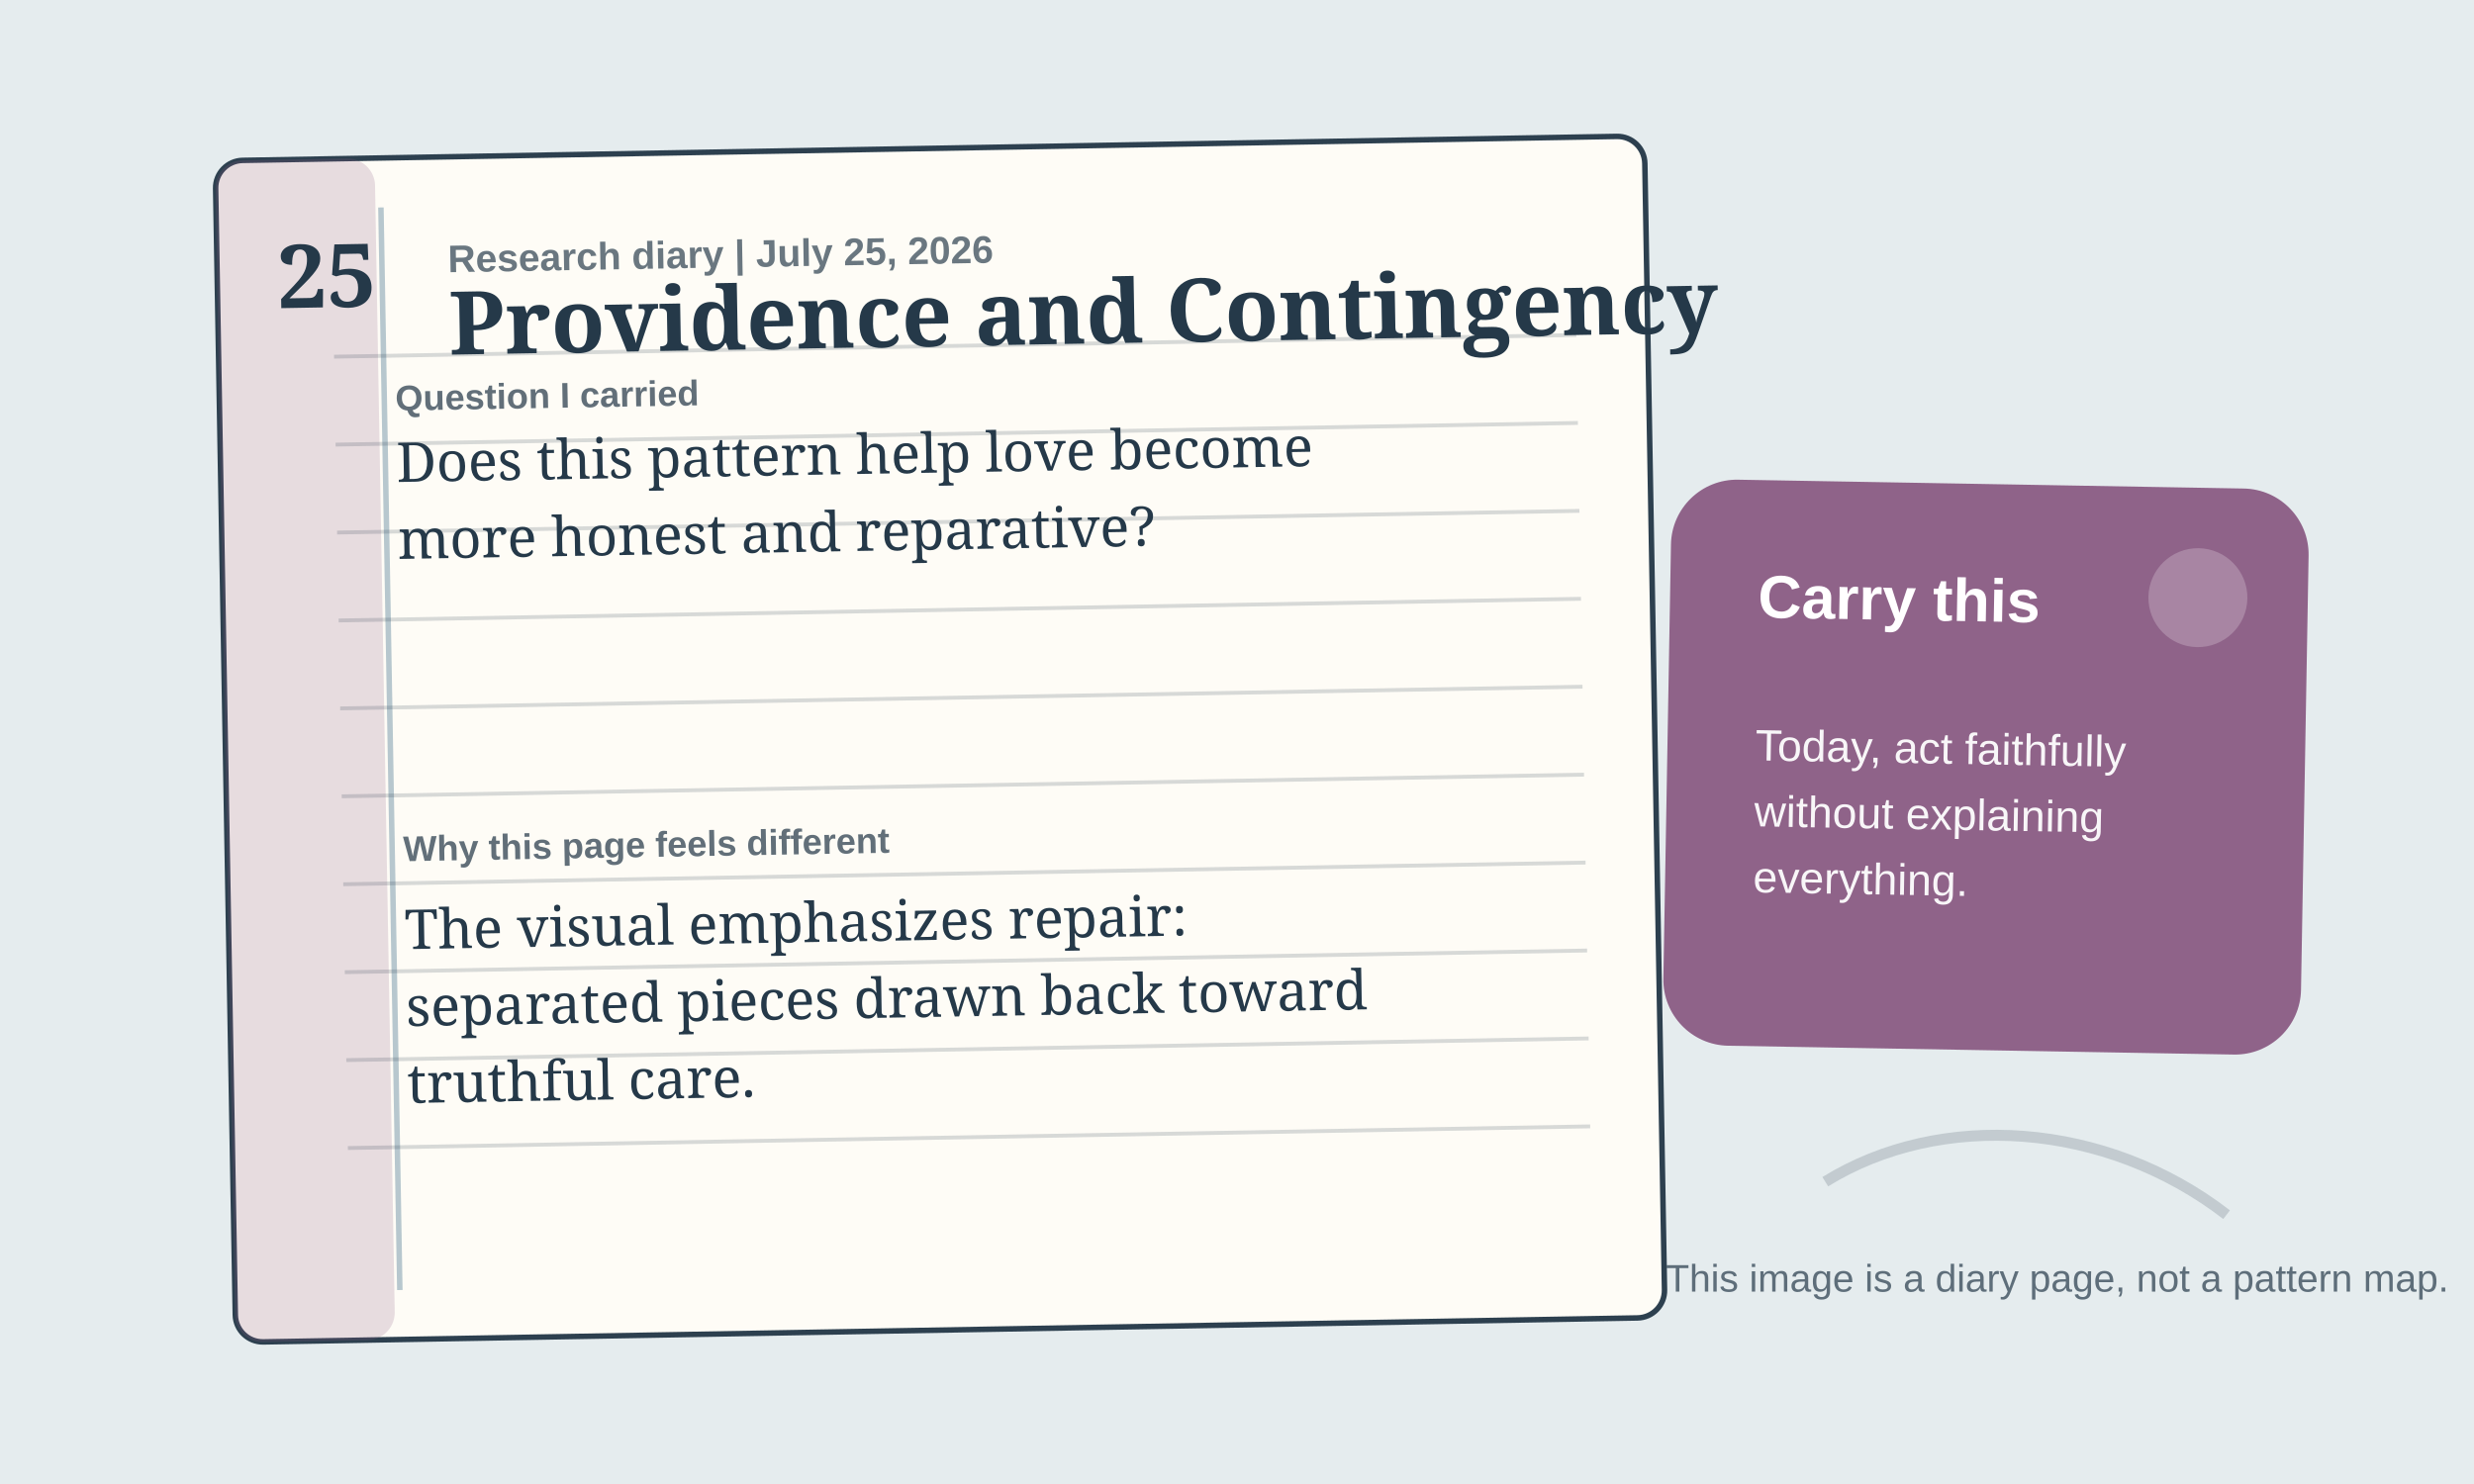
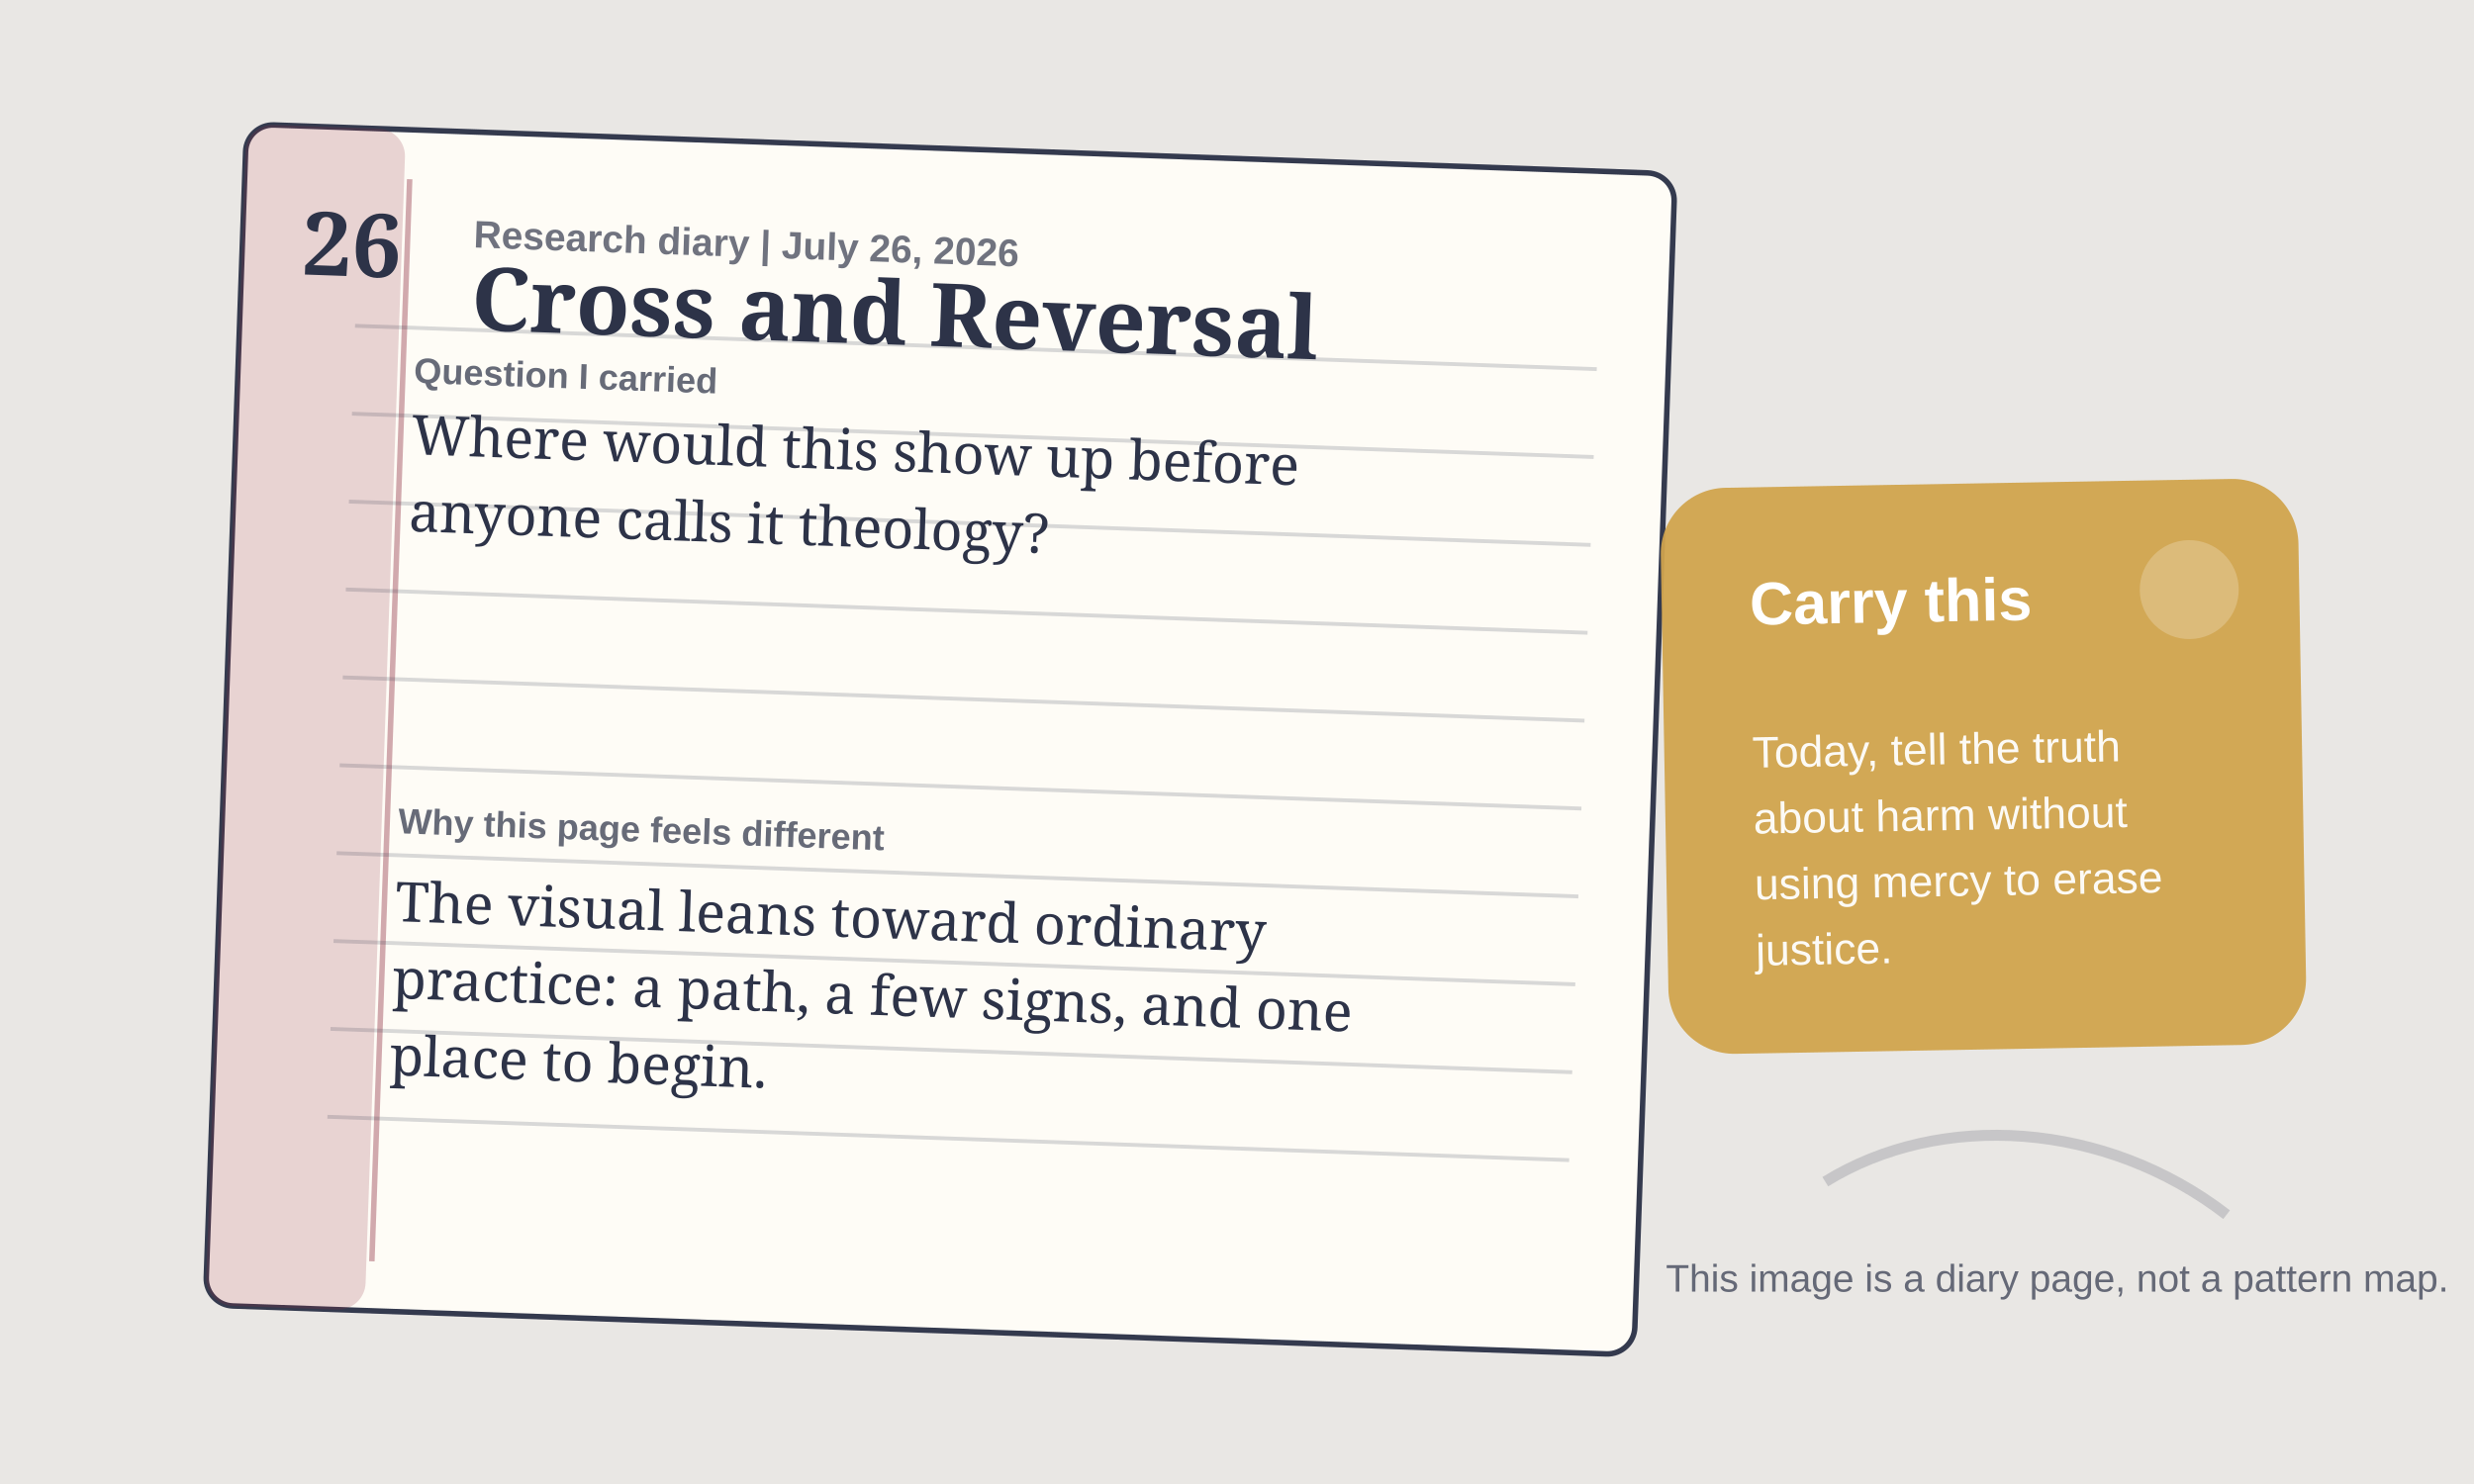
<svg xmlns="http://www.w3.org/2000/svg" width="900" height="540" viewBox="0 0 900 540" role="img" aria-labelledby="title desc">
  <style>
-     .eyebrow { font: 700 14px Arial, sans-serif; letter-spacing: 0; fill: #253949; opacity: 0.68; }
-     .title { font: 700 32px Georgia, serif; letter-spacing: 0; fill: #253949; }
-     .diary { font: 20px Georgia, serif; letter-spacing: 0; fill: #253949; }
-     .label { font: 700 13px Arial, sans-serif; letter-spacing: 0; fill: #253949; opacity: 0.72; }
+     .eyebrow { font: 700 14px Arial, sans-serif; letter-spacing: 0; fill: #2d3348; opacity: 0.68; }
+     .title { font: 700 32px Georgia, serif; letter-spacing: 0; fill: #2d3348; }
+     .diary { font: 20px Georgia, serif; letter-spacing: 0; fill: #2d3348; }
+     .label { font: 700 13px Arial, sans-serif; letter-spacing: 0; fill: #2d3348; opacity: 0.72; }
    .cardtitle { font: 700 22px Arial, sans-serif; letter-spacing: 0; fill: #ffffff; }
    .cardtext { font: 16px Arial, sans-serif; letter-spacing: 0; fill: #ffffff; opacity: 0.94; }
-     .small { font: 14px Arial, sans-serif; letter-spacing: 0; fill: #253949; opacity: 0.70; }
+     .small { font: 14px Arial, sans-serif; letter-spacing: 0; fill: #2d3348; opacity: 0.70; }
  </style>
-   <rect width="900" height="540" fill="#eef4f7" />
-   <rect x="0" y="0" width="900" height="540" fill="#253949" opacity="0.05" />
-   <g transform="rotate(-1 340 270)">
-     <rect x="82" y="54" width="520" height="430" rx="10" fill="#fffdf7" stroke="#253949" stroke-width="2" opacity="0.96" />
-     <rect x="82" y="54" width="58" height="430" rx="10" fill="#8a5a83" opacity="0.20" />
-     <line x1="142" y1="72" x2="142" y2="466" stroke="#4d7890" stroke-width="2" opacity="0.40" />
-     <line x1="124" y1="126" x2="576" y2="126" stroke="#253949" stroke-width="1.4" opacity="0.18" />
-     <line x1="124" y1="158" x2="576" y2="158" stroke="#253949" stroke-width="1.4" opacity="0.18" />
-     <line x1="124" y1="190" x2="576" y2="190" stroke="#253949" stroke-width="1.4" opacity="0.18" />
-     <line x1="124" y1="222" x2="576" y2="222" stroke="#253949" stroke-width="1.4" opacity="0.18" />
-     <line x1="124" y1="254" x2="576" y2="254" stroke="#253949" stroke-width="1.4" opacity="0.18" />
-     <line x1="124" y1="286" x2="576" y2="286" stroke="#253949" stroke-width="1.4" opacity="0.18" />
-     <line x1="124" y1="318" x2="576" y2="318" stroke="#253949" stroke-width="1.4" opacity="0.18" />
-     <line x1="124" y1="350" x2="576" y2="350" stroke="#253949" stroke-width="1.4" opacity="0.18" />
-     <line x1="124" y1="382" x2="576" y2="382" stroke="#253949" stroke-width="1.4" opacity="0.18" />
-     <line x1="124" y1="414" x2="576" y2="414" stroke="#253949" stroke-width="1.4" opacity="0.18" />
-     <text x="166" y="96" class="eyebrow">Research diary | July 25, 2026</text>
-     <text x="166" y="126" class="title">Providence and Contingency</text>
+   <rect width="900" height="540" fill="#f2f0ec" />
+   <rect x="0" y="0" width="900" height="540" fill="#2d3348" opacity="0.05" />
+   <g transform="rotate(2 340 270)">
+     <rect x="82" y="54" width="520" height="430" rx="10" fill="#fffdf7" stroke="#2d3348" stroke-width="2" opacity="0.96" />
+     <rect x="82" y="54" width="58" height="430" rx="10" fill="#8f2d3f" opacity="0.20" />
+     <line x1="142" y1="72" x2="142" y2="466" stroke="#8f2d3f" stroke-width="2" opacity="0.40" />
+     <line x1="124" y1="126" x2="576" y2="126" stroke="#2d3348" stroke-width="1.4" opacity="0.18" />
+     <line x1="124" y1="158" x2="576" y2="158" stroke="#2d3348" stroke-width="1.4" opacity="0.18" />
+     <line x1="124" y1="190" x2="576" y2="190" stroke="#2d3348" stroke-width="1.4" opacity="0.18" />
+     <line x1="124" y1="222" x2="576" y2="222" stroke="#2d3348" stroke-width="1.4" opacity="0.18" />
+     <line x1="124" y1="254" x2="576" y2="254" stroke="#2d3348" stroke-width="1.4" opacity="0.18" />
+     <line x1="124" y1="286" x2="576" y2="286" stroke="#2d3348" stroke-width="1.4" opacity="0.18" />
+     <line x1="124" y1="318" x2="576" y2="318" stroke="#2d3348" stroke-width="1.4" opacity="0.18" />
+     <line x1="124" y1="350" x2="576" y2="350" stroke="#2d3348" stroke-width="1.4" opacity="0.18" />
+     <line x1="124" y1="382" x2="576" y2="382" stroke="#2d3348" stroke-width="1.4" opacity="0.18" />
+     <line x1="124" y1="414" x2="576" y2="414" stroke="#2d3348" stroke-width="1.4" opacity="0.18" />
+     <text x="166" y="96" class="eyebrow">Research diary | July 26, 2026</text>
+     <text x="166" y="126" class="title">Cross and Reversal</text>
    <text x="146" y="146" class="label">Question I carried</text>
-     <text x="104" y="108" class="title">25</text>
+     <text x="104" y="108" class="title">26</text>
  </g>
-   <g transform="rotate(-1 340 270)">
-     <text x="146" y="172" class="diary">Does this pattern help love become</text>
-     <text x="146" y="200" class="diary">more honest and reparative?</text>
+   <g transform="rotate(2 340 270)">
+     <text x="146" y="172" class="diary">Where would this show up before</text>
+     <text x="146" y="200" class="diary">anyone calls it theology?</text>
    <text x="146" y="310" class="label">Why this page feels different</text>
-     <text x="146" y="342" class="diary">The visual emphasizes repair:</text>
-     <text x="146" y="370" class="diary">separated pieces drawn back toward</text>
-     <text x="146" y="398" class="diary">truthful care.</text>
+     <text x="146" y="342" class="diary">The visual leans toward ordinary</text>
+     <text x="146" y="370" class="diary">practice: a path, a few signs, and one</text>
+     <text x="146" y="398" class="diary">place to begin.</text>
  </g>
-   <g transform="rotate(1 714 306)">
-     <rect x="606" y="176" width="232" height="206" rx="24" fill="#8a5a83" opacity="0.94" />
+   <g transform="rotate(-1 714 306)">
+     <rect x="606" y="176" width="232" height="206" rx="24" fill="#d0a44c" opacity="0.94" />
    <circle cx="798" cy="216" r="18" fill="#ffffff" opacity="0.22" />
    <text x="638" y="226" class="cardtitle">Carry this</text>
-     <text x="638" y="278" class="cardtext">Today, act faithfully</text>
-     <text x="638" y="302" class="cardtext">without explaining</text>
-     <text x="638" y="326" class="cardtext">everything.</text>
+     <text x="638" y="278" class="cardtext">Today, tell the truth</text>
+     <text x="638" y="302" class="cardtext">about harm without</text>
+     <text x="638" y="326" class="cardtext">using mercy to erase</text>
+     <text x="638" y="350" class="cardtext">justice.</text>
  </g>
-   <path d="M664 430 C706 404 766 408 810 442" fill="none" stroke="#253949" stroke-width="4" opacity="0.18" />
+   <path d="M664 430 C706 404 766 408 810 442" fill="none" stroke="#2d3348" stroke-width="4" opacity="0.18" />
  <text x="606" y="470" class="small">This image is a diary page, not a pattern map.</text>
</svg>
